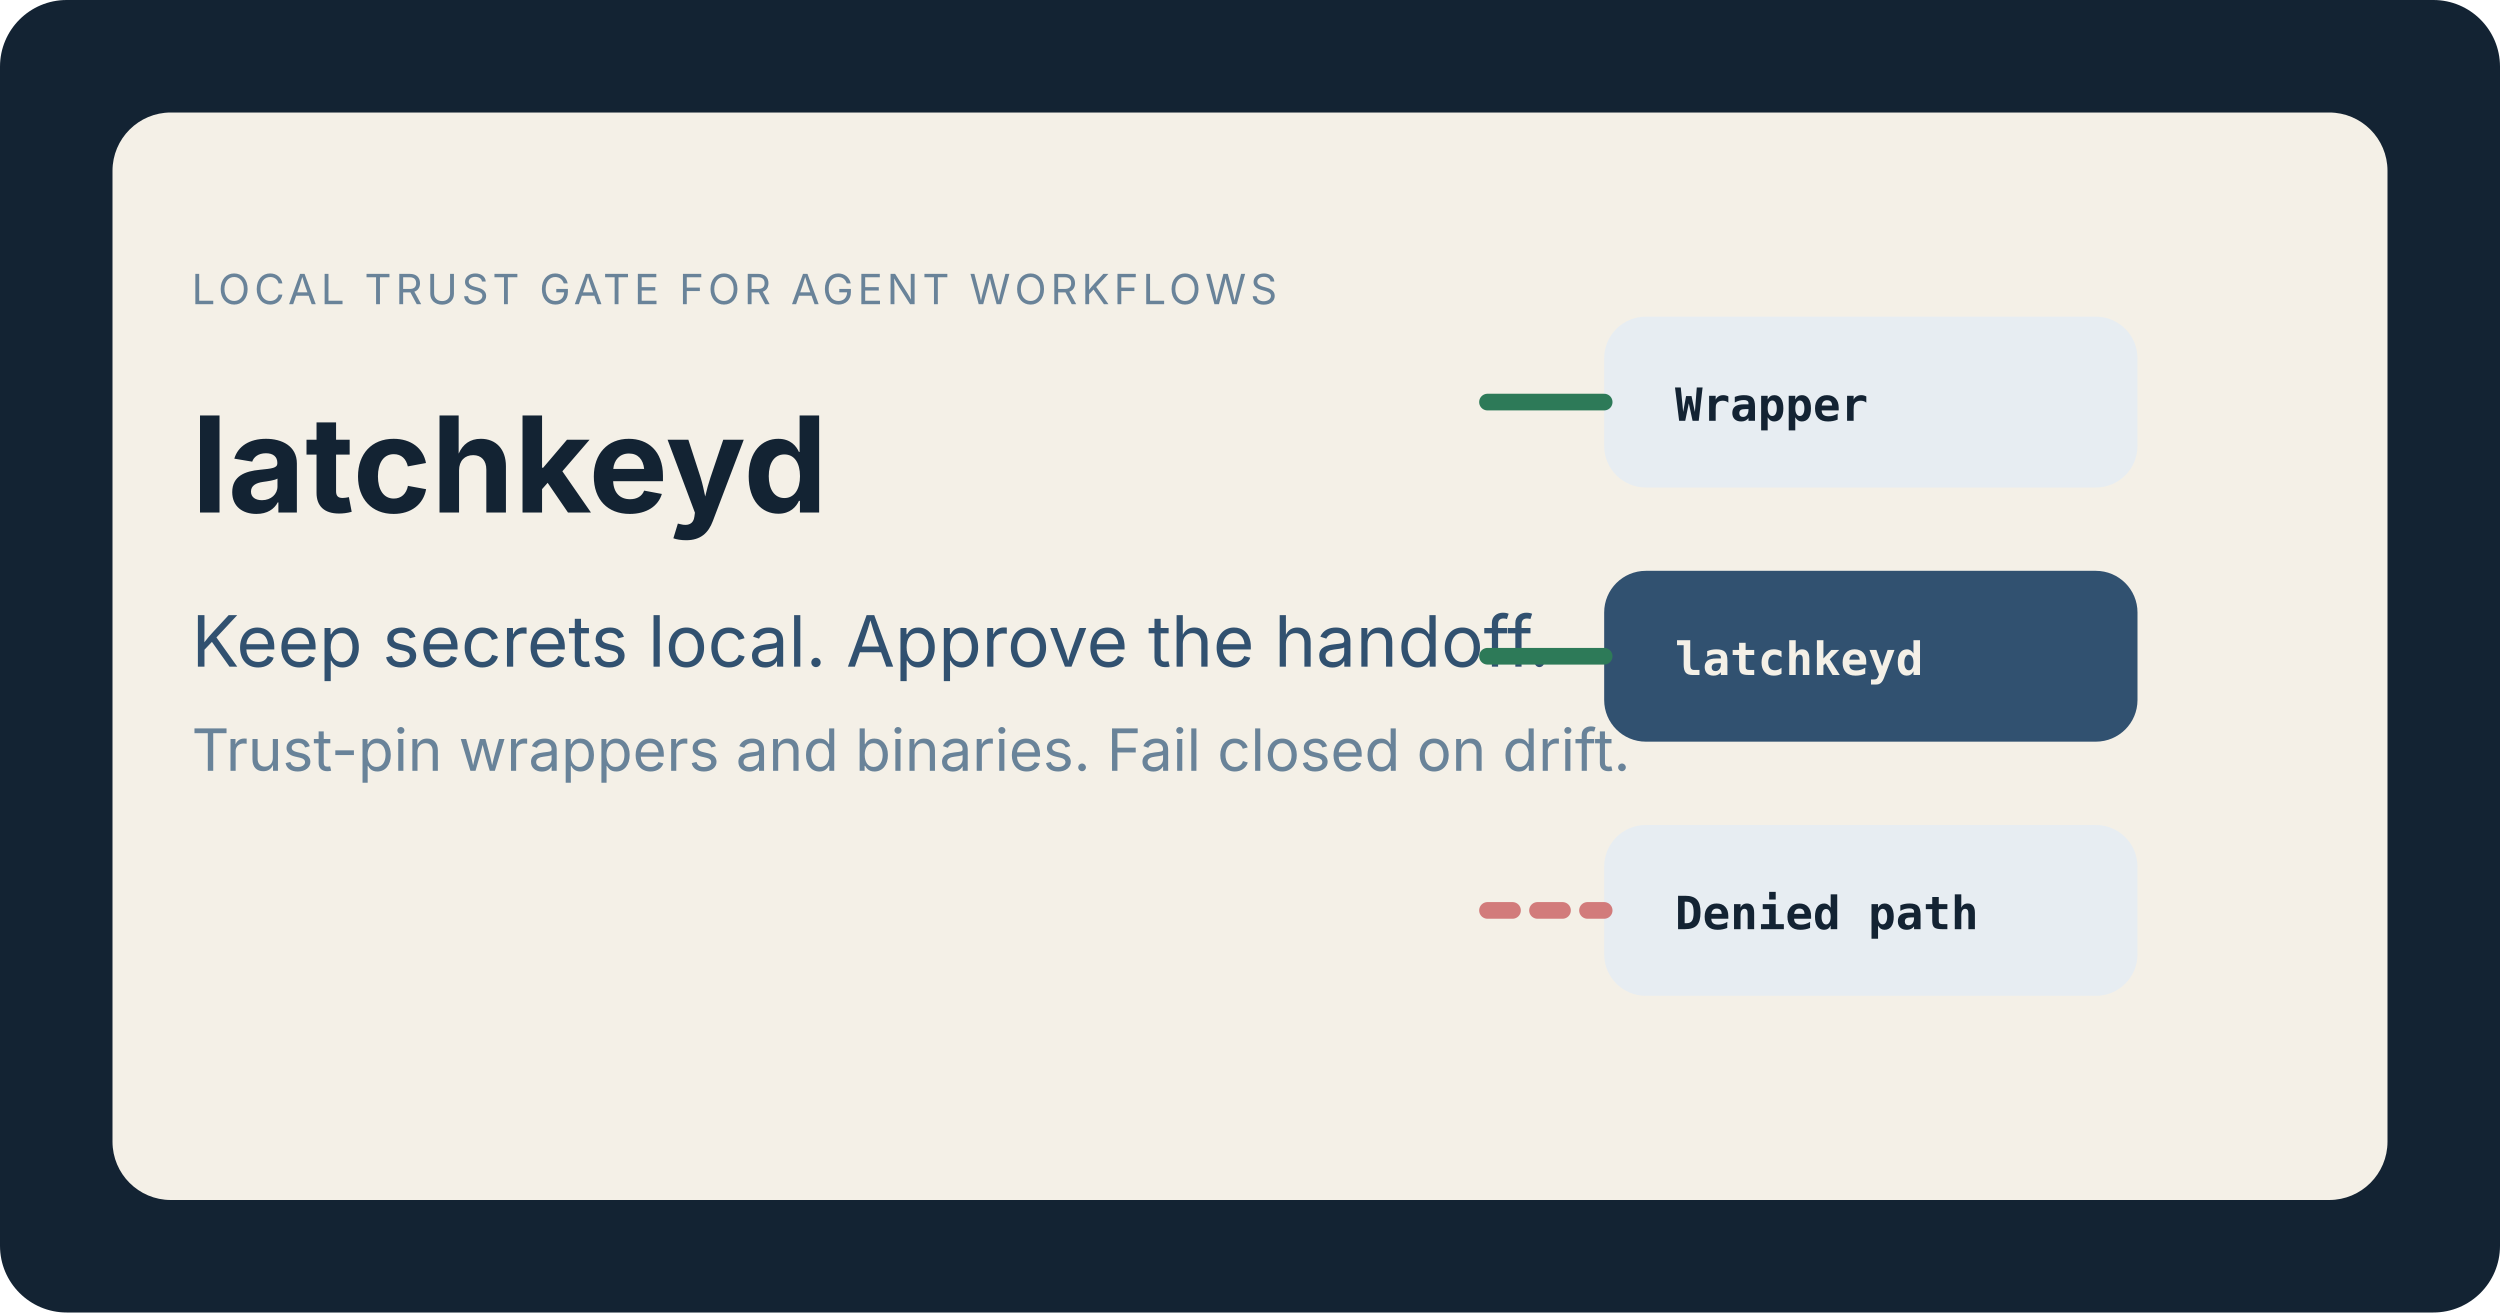
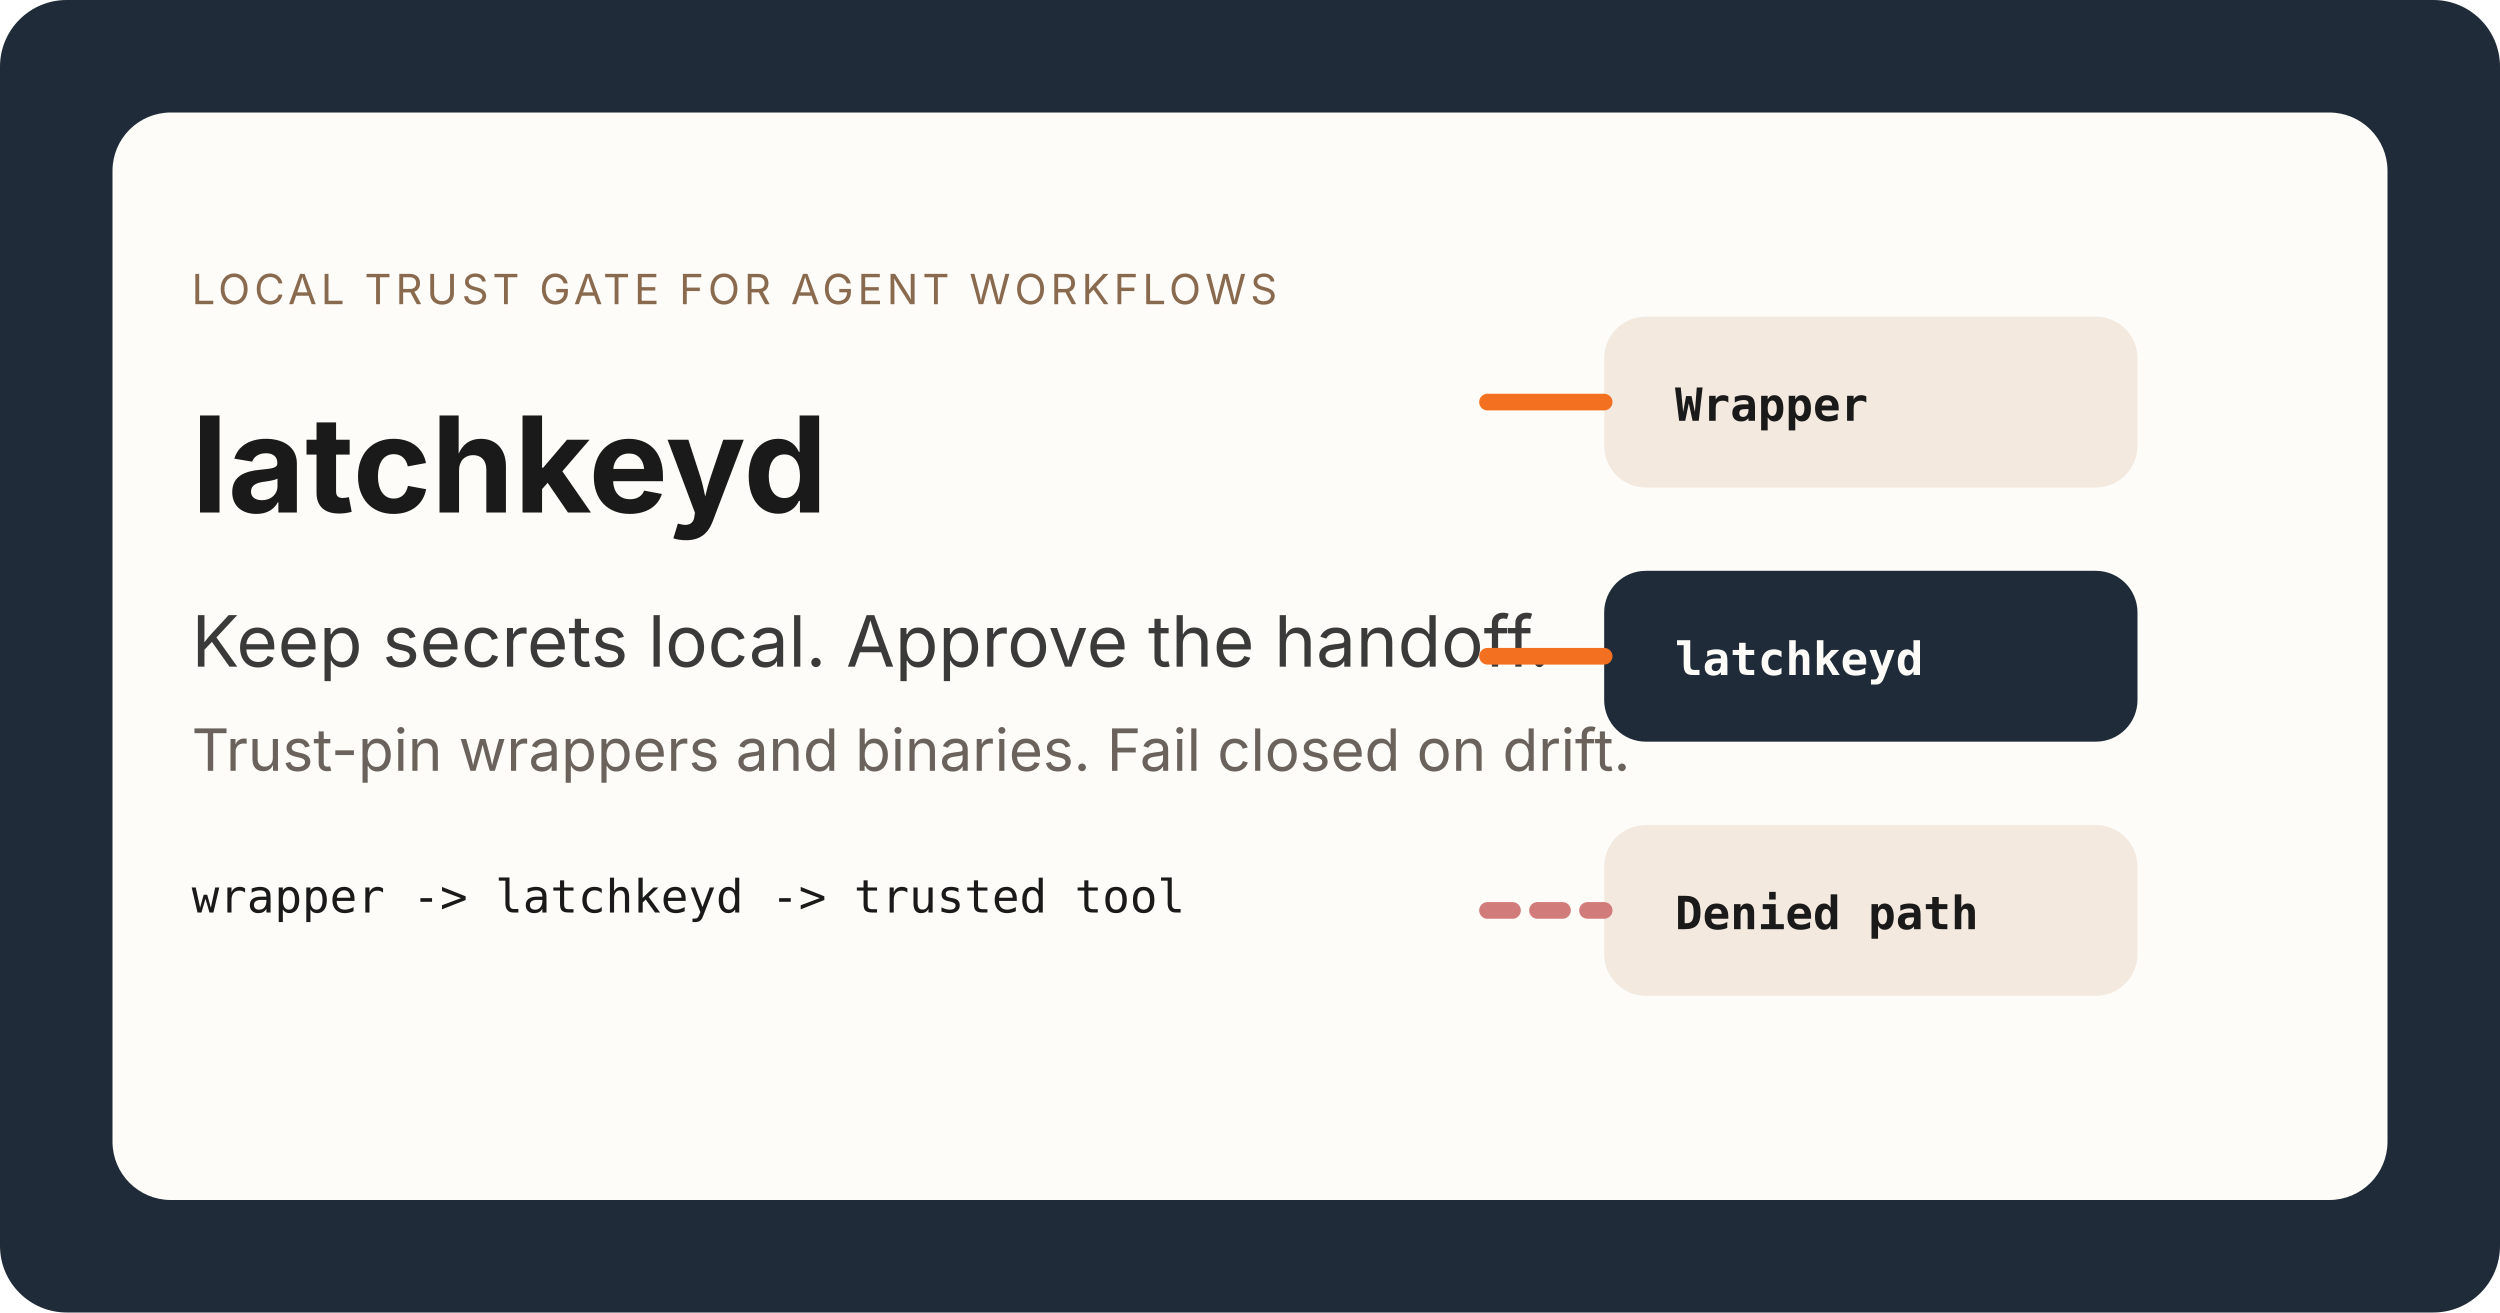
<svg xmlns="http://www.w3.org/2000/svg" width="1200" height="630" viewBox="0 0 1200 630" fill="none">
-   <rect width="1200" height="630" rx="32" fill="#132333" />
-   <rect x="54" y="54" width="1092" height="522" rx="28" fill="#F4F0E7" />
-   <text x="92" y="146" fill="#698399" font-family="Inter, Arial, sans-serif" font-size="20" letter-spacing="2">LOCAL TRUST GATE FOR AGENT WORKFLOWS</text>
-   <text x="92" y="246" fill="#132333" font-family="Inter, Arial, sans-serif" font-size="64" font-weight="700">latchkeyd</text>
-   <text x="92" y="320" fill="#315170" font-family="Inter, Arial, sans-serif" font-size="34">Keep secrets local. Approve the handoff.</text>
-   <text x="92" y="370" fill="#698399" font-family="Inter, Arial, sans-serif" font-size="28">Trust-pin wrappers and binaries. Fail closed on drift.</text>
-   <rect x="770" y="152" width="256" height="82" rx="20" fill="#E7EDF2" />
-   <rect x="770" y="274" width="256" height="82" rx="20" fill="#315170" />
-   <rect x="770" y="396" width="256" height="82" rx="20" fill="#E7EDF2" />
-   <path d="M714 193H770" stroke="#2D7A58" stroke-width="8" stroke-linecap="round" />
-   <path d="M714 315H770" stroke="#2D7A58" stroke-width="8" stroke-linecap="round" />
+   <rect width="1200" height="630" rx="32" fill="#1F2B38" />
+   <rect x="54" y="54" width="1092" height="522" rx="28" fill="#FDFCF8" />
+   <text x="92" y="146" fill="#8A6A4E" font-family="Inter, Arial, sans-serif" font-size="20" letter-spacing="2">LOCAL TRUST GATE FOR AGENT WORKFLOWS</text>
+   <text x="92" y="246" fill="#1A1A1A" font-family="Inter, Arial, sans-serif" font-size="64" font-weight="700">latchkeyd</text>
+   <text x="92" y="320" fill="#3A3A3A" font-family="Inter, Arial, sans-serif" font-size="34">Keep secrets local. Approve the handoff.</text>
+   <text x="92" y="370" fill="#6B625B" font-family="Inter, Arial, sans-serif" font-size="28">Trust-pin wrappers and binaries. Fail closed on drift.</text>
+   <text x="92" y="438" fill="#1A1A1A" font-family="Menlo, Monaco, monospace" font-size="22">wrapper -&gt; latchkeyd -&gt; trusted tool</text>
+   <rect x="770" y="152" width="256" height="82" rx="20" fill="#F4E9DF" />
+   <rect x="770" y="274" width="256" height="82" rx="20" fill="#1F2B38" />
+   <rect x="770" y="396" width="256" height="82" rx="20" fill="#F4E9DF" />
+   <path d="M714 193H770" stroke="#F37021" stroke-width="8" stroke-linecap="round" />
+   <path d="M714 315H770" stroke="#F37021" stroke-width="8" stroke-linecap="round" />
  <path d="M714 437H770" stroke="#D27B7B" stroke-width="8" stroke-dasharray="12 12" stroke-linecap="round" />
-   <text x="804" y="202" fill="#132333" font-family="Menlo, Monaco, monospace" font-size="22" font-weight="700">Wrapper</text>
-   <text x="804" y="324" fill="#F4F0E7" font-family="Menlo, Monaco, monospace" font-size="22" font-weight="700">latchkeyd</text>
-   <text x="804" y="446" fill="#132333" font-family="Menlo, Monaco, monospace" font-size="22" font-weight="700">Denied path</text>
+   <text x="804" y="202" fill="#1A1A1A" font-family="Menlo, Monaco, monospace" font-size="22" font-weight="700">Wrapper</text>
+   <text x="804" y="324" fill="#FDFCF8" font-family="Menlo, Monaco, monospace" font-size="22" font-weight="700">latchkeyd</text>
+   <text x="804" y="446" fill="#1A1A1A" font-family="Menlo, Monaco, monospace" font-size="22" font-weight="700">Denied path</text>
</svg>
